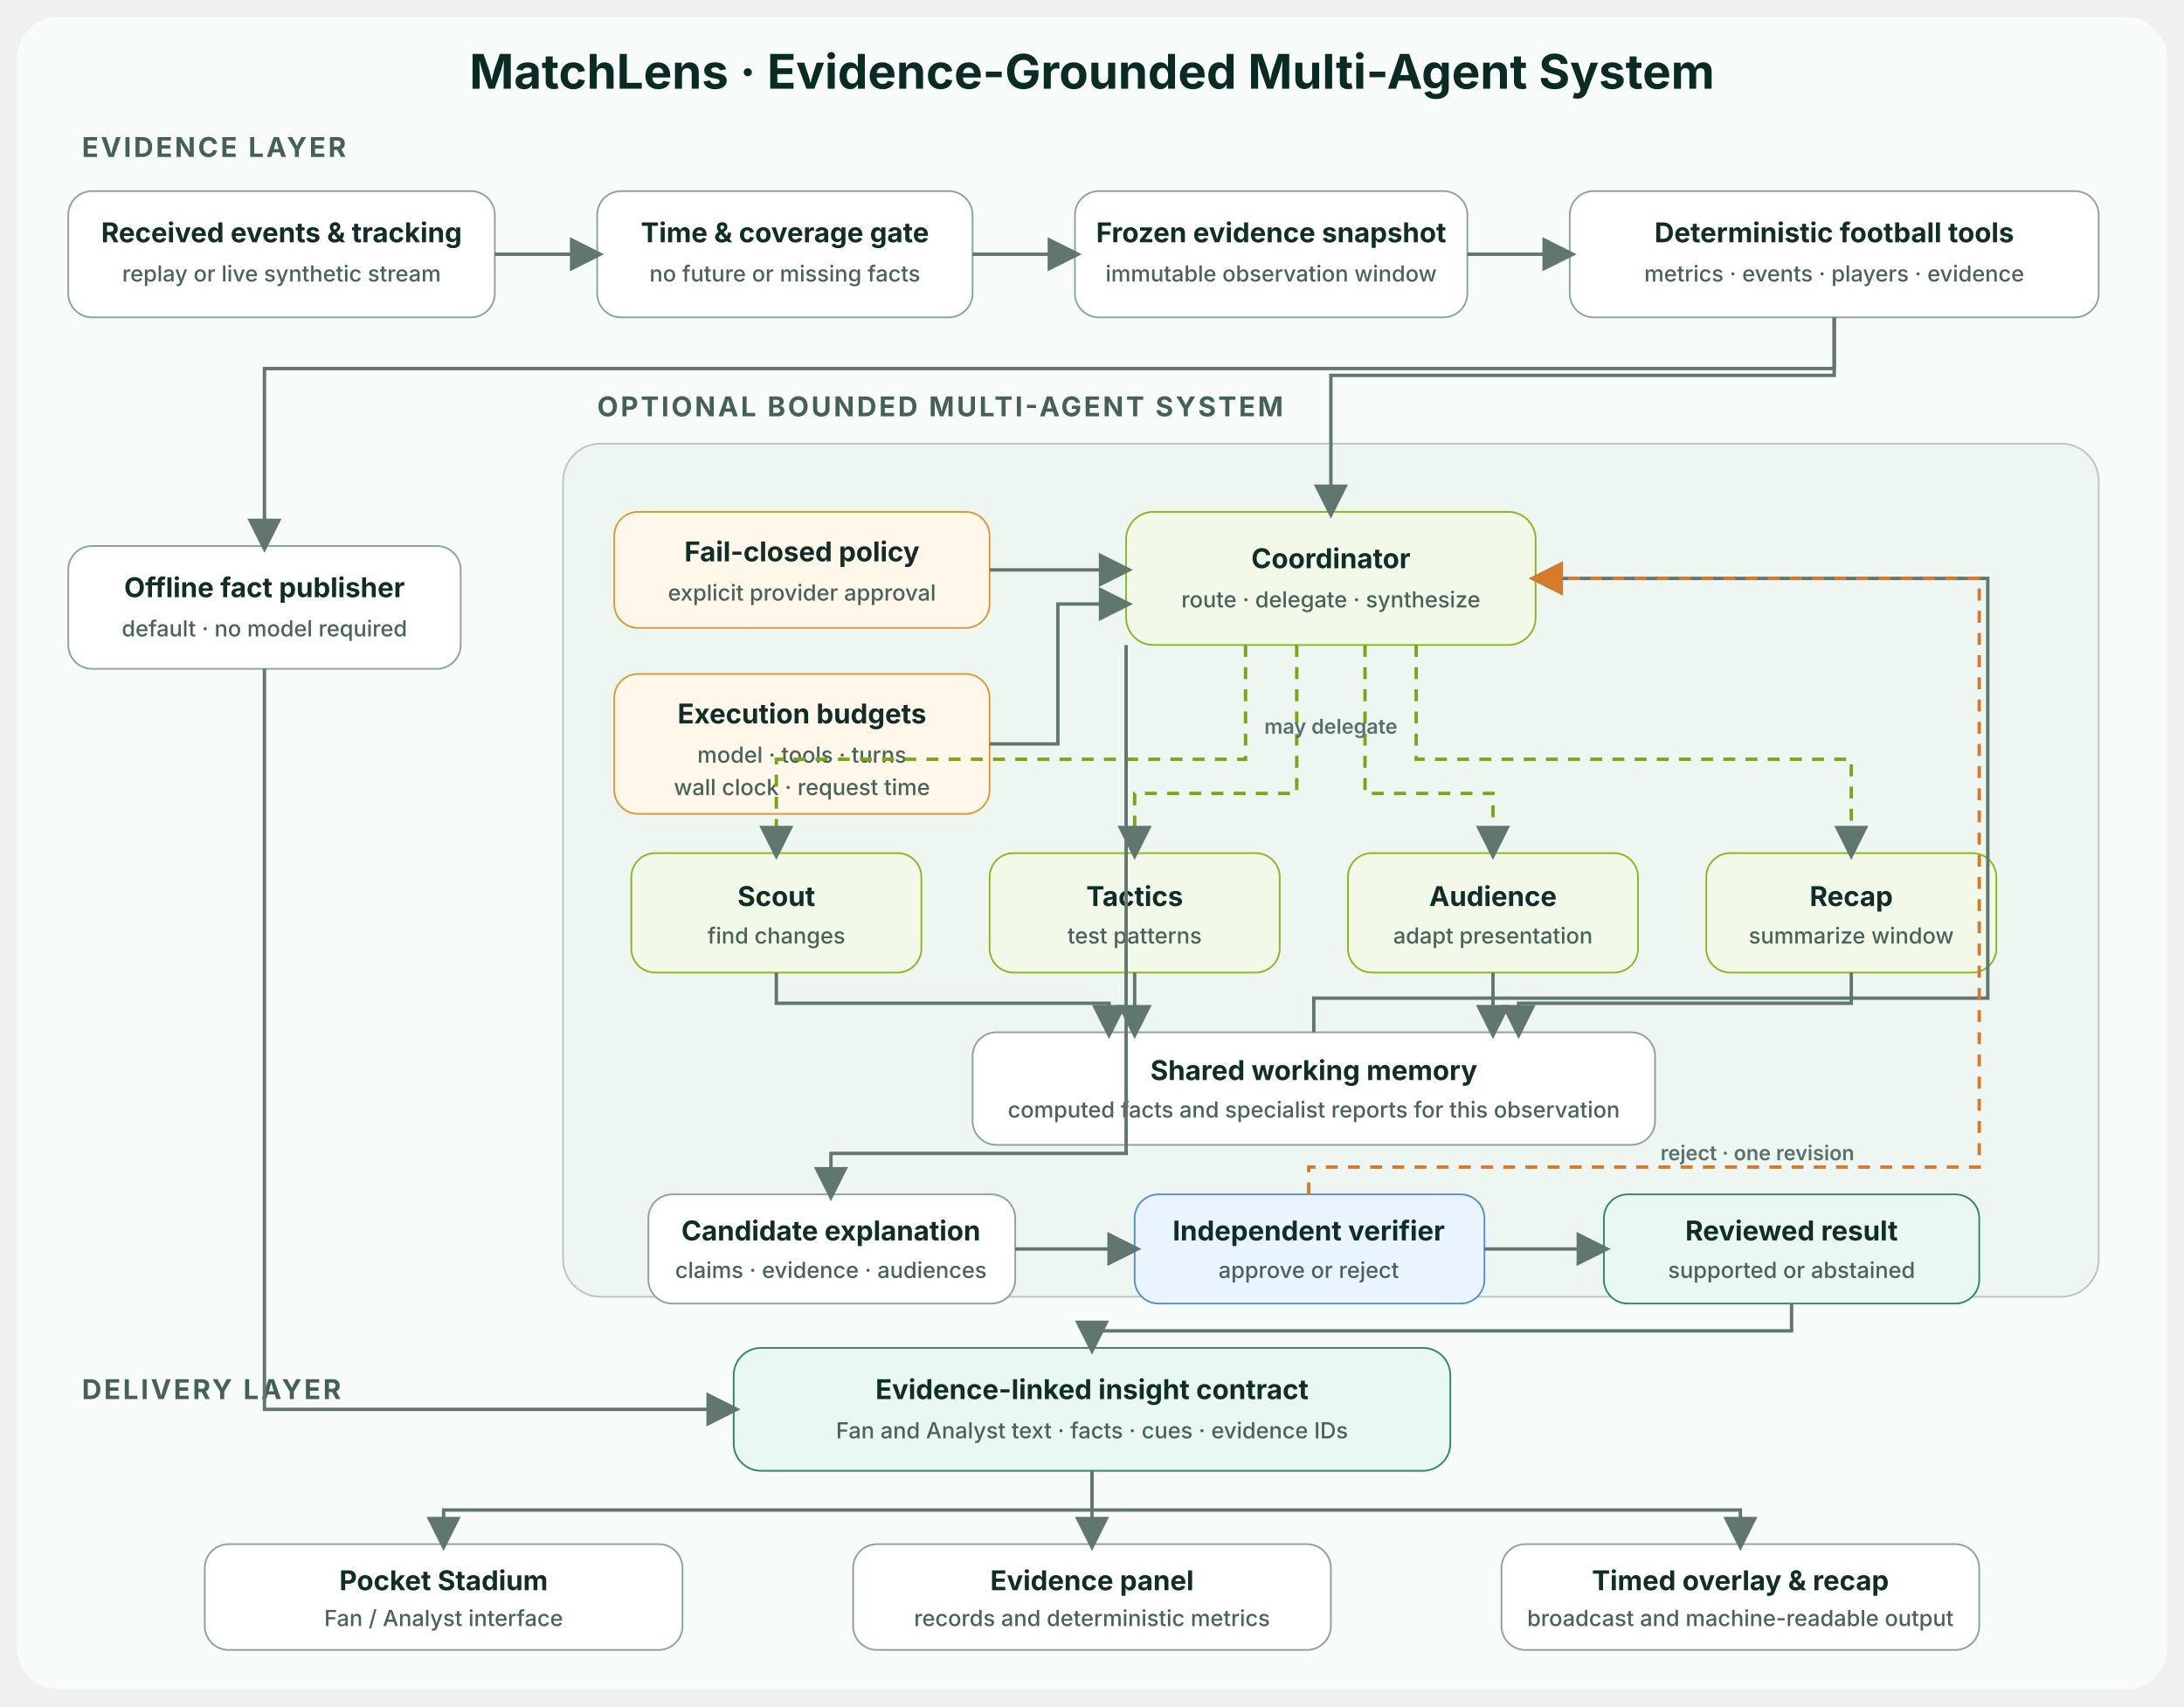
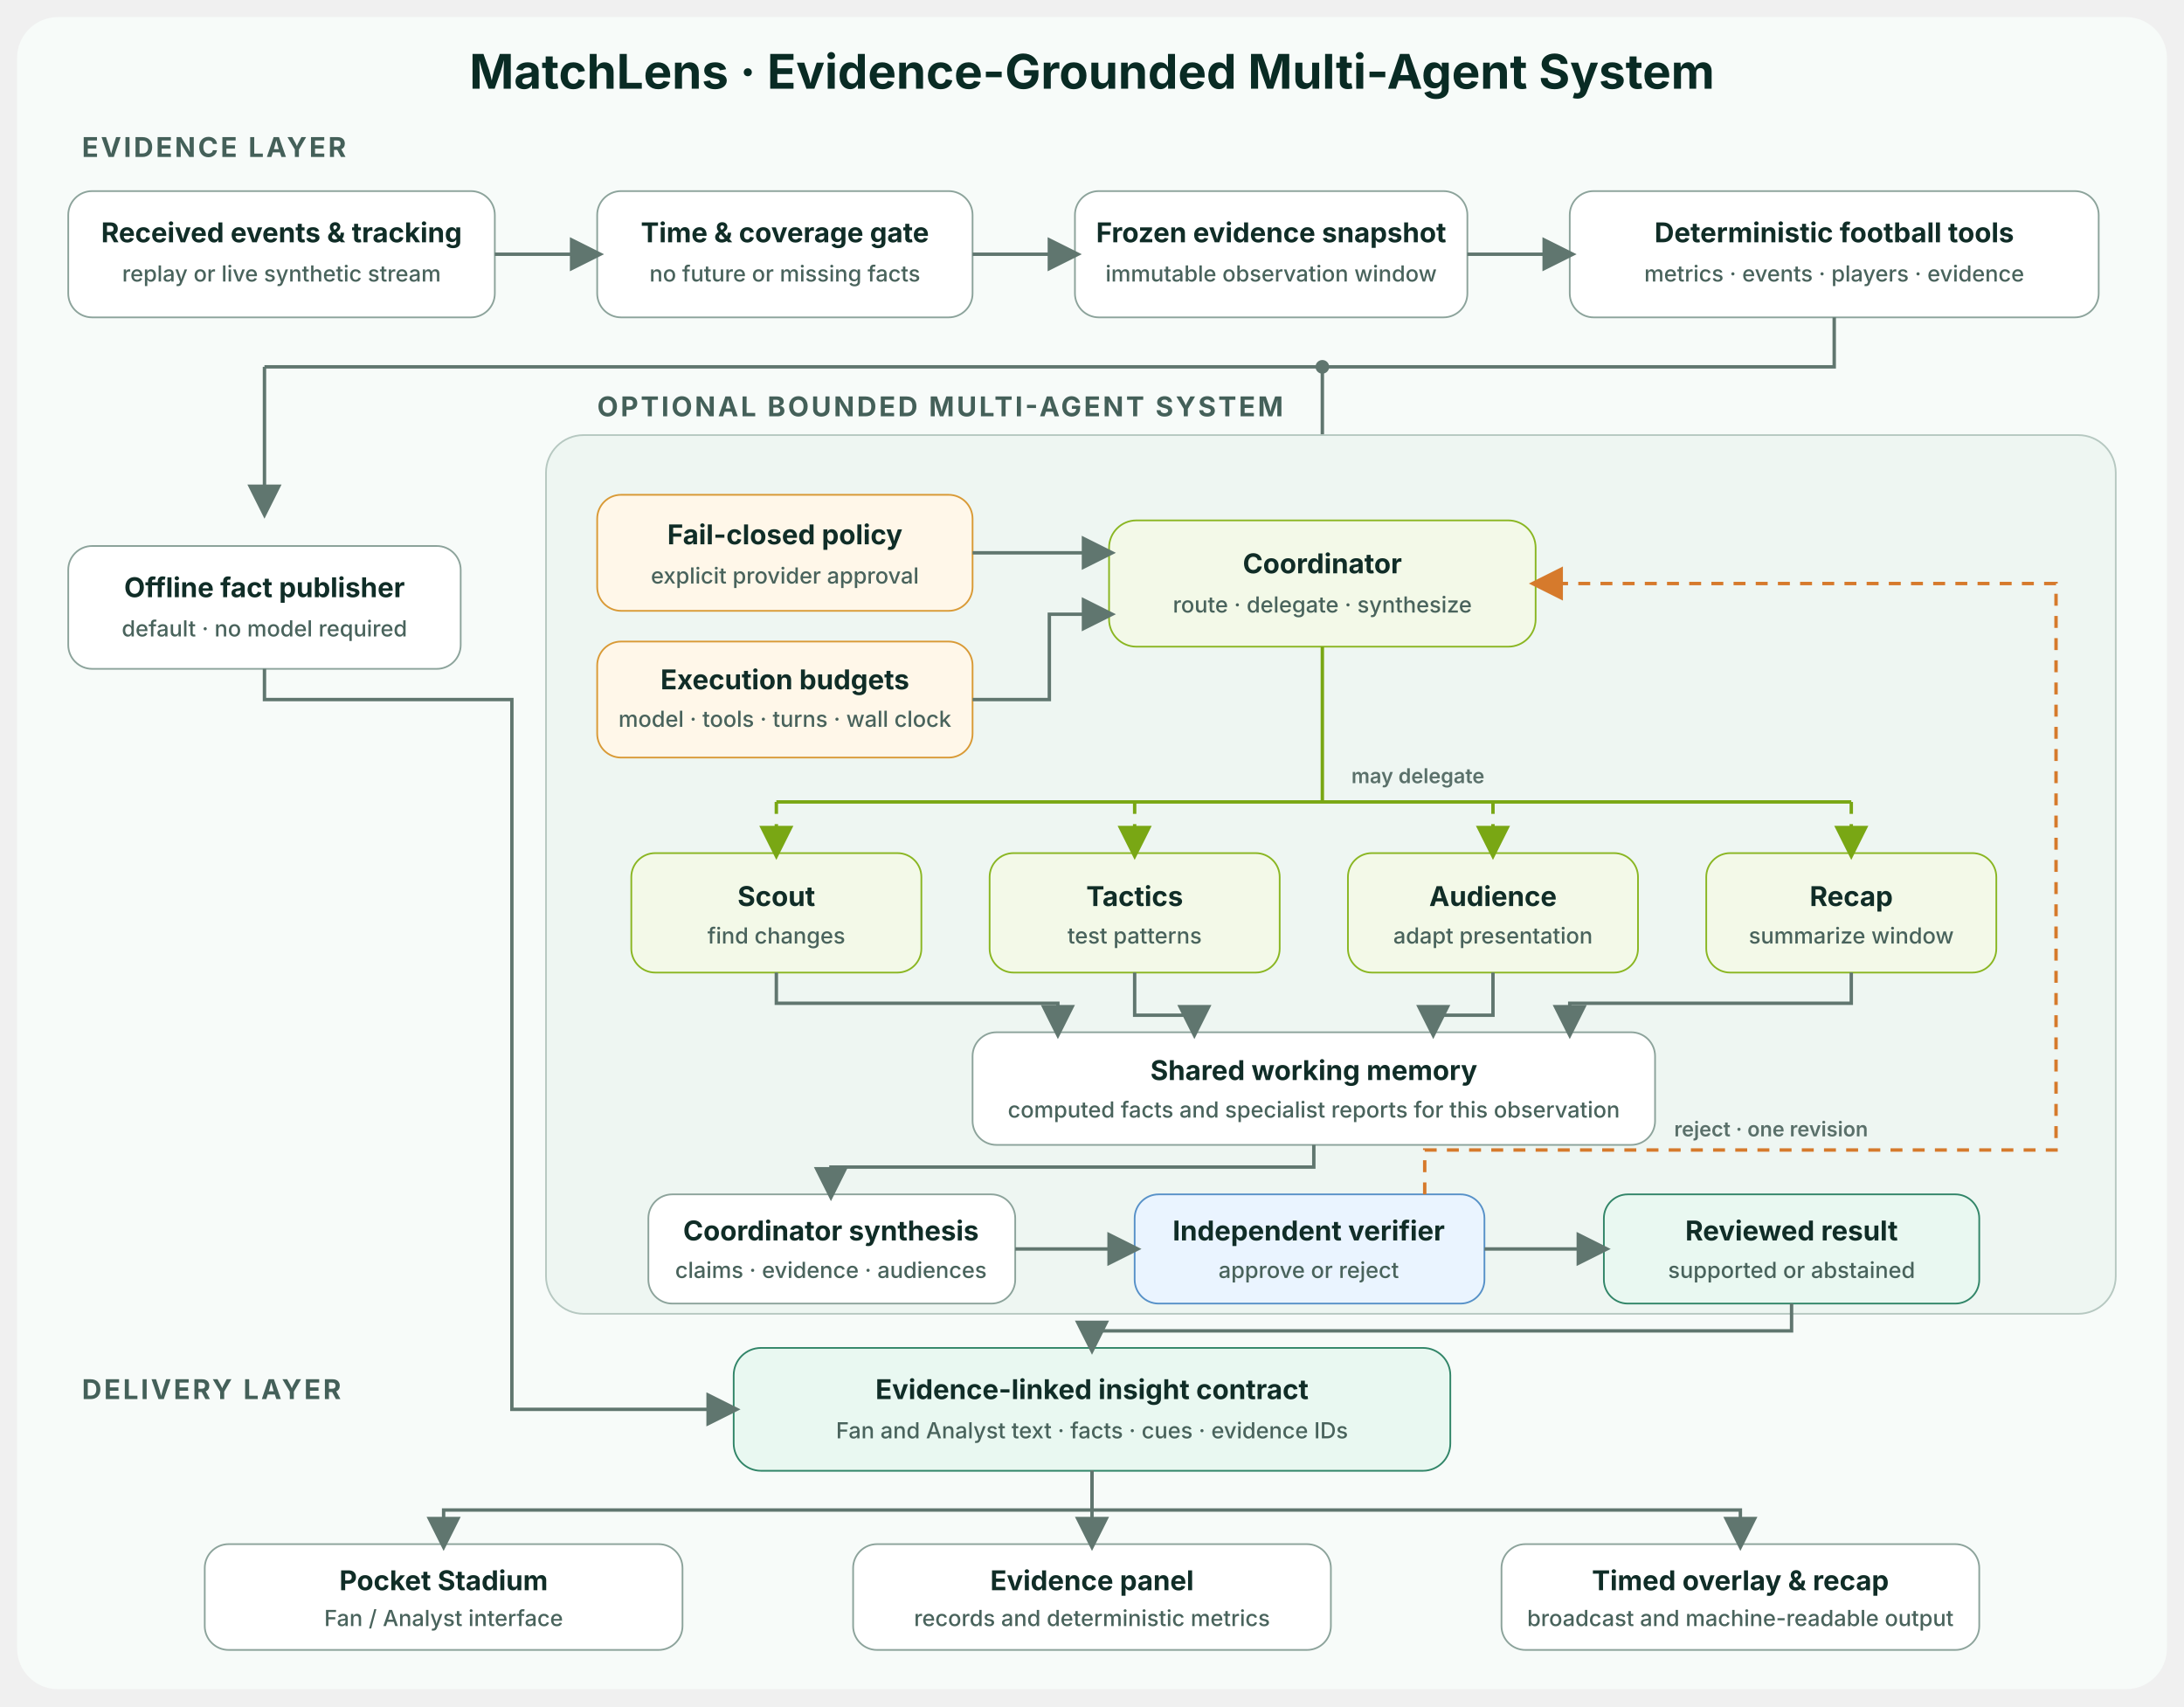
<svg xmlns="http://www.w3.org/2000/svg" width="1280" height="1000" viewBox="0 0 1280 1000" role="img" aria-labelledby="title desc">
  <defs>
    <marker id="arrow" markerWidth="10" markerHeight="10" refX="8" refY="5" orient="auto" markerUnits="strokeWidth">
      <path d="M0,0 L10,5 L0,10 Z" fill="#60766f" />
    </marker>
    <marker id="arrow-warn" markerWidth="10" markerHeight="10" refX="8" refY="5" orient="auto" markerUnits="strokeWidth">
      <path d="M0,0 L10,5 L0,10 Z" fill="#d67a2c" />
+     </marker>
+     <marker id="arrow-agent" markerWidth="10" markerHeight="10" refX="8" refY="5" orient="auto" markerUnits="strokeWidth">
+       <path d="M0,0 L10,5 L0,10 Z" fill="#79a714" />
    </marker>
    <style>
      .canvas { fill: #f7fbf9; }
      .frame { fill: #eef6f2; stroke: #b6c8c1; }
      .node { fill: #ffffff; stroke: #8ca39b; }
      .agent { fill: #f3f9e8; stroke: #8ab622; }
      .control { fill: #fff7e9; stroke: #d99a36; }
      .review { fill: #eaf4ff; stroke: #5791c8; }
      .output { fill: #e9f8f1; stroke: #318568; }
      .title { fill: #092b24; font: 700 28px Inter, ui-sans-serif, system-ui, sans-serif; }
      .section { fill: #446059; font: 700 16px Inter, ui-sans-serif, system-ui, sans-serif; letter-spacing: 1.4px; }
      .label { fill: #102d27; font: 700 16px Inter, ui-sans-serif, system-ui, sans-serif; }
      .small { fill: #49635c; font: 500 13px Inter, ui-sans-serif, system-ui, sans-serif; }
      .edge-label { fill: #5a706a; font: 600 12px Inter, ui-sans-serif, system-ui, sans-serif; }
      .line { fill: none; stroke: #60766f; stroke-width: 2; marker-end: url(#arrow); }
-       .delegate { fill: none; stroke: #79a714; stroke-width: 2; stroke-dasharray: 7 6; marker-end: url(#arrow); }
+       .branch { fill: none; stroke: #60766f; stroke-width: 2; }
+       .junction { fill: #60766f; }
+       .delegate-bus { fill: none; stroke: #79a714; stroke-width: 2; }
+       .delegate { fill: none; stroke: #79a714; stroke-width: 2; stroke-dasharray: 7 6; marker-end: url(#arrow-agent); }
      .reject { fill: none; stroke: #d67a2c; stroke-width: 2; stroke-dasharray: 7 6; marker-end: url(#arrow-warn); }
      @media (prefers-color-scheme: dark) {
        .canvas { fill: #0b1512; }
        .frame { fill: #12231e; stroke: #365049; }
        .node { fill: #14211e; stroke: #607a71; }
        .agent { fill: #1c2a15; stroke: #91b93c; }
        .control { fill: #2a2113; stroke: #c99039; }
        .review { fill: #122637; stroke: #5791c8; }
        .output { fill: #123126; stroke: #46a17f; }
        .title, .label { fill: #eef8f4; }
        .section, .small, .edge-label { fill: #abc0b9; }
-         .line { stroke: #809b92; }
+         .line, .branch { stroke: #809b92; }
+         .junction { fill: #809b92; }
      }
    </style>
  </defs>
  <rect class="canvas" x="10" y="10" width="1260" height="980" rx="24" />
  <text class="title" x="640" y="52" text-anchor="middle">MatchLens · Evidence-Grounded Multi-Agent System</text>
  <text class="section" x="48" y="92">EVIDENCE LAYER</text>
  <rect class="node" x="40" y="112" width="250" height="74" rx="14" />
  <text class="label" x="165" y="142" text-anchor="middle">Received events &amp; tracking</text>
  <text class="small" x="165" y="165" text-anchor="middle">replay or live synthetic stream</text>
  <rect class="node" x="350" y="112" width="220" height="74" rx="14" />
  <text class="label" x="460" y="142" text-anchor="middle">Time &amp; coverage gate</text>
  <text class="small" x="460" y="165" text-anchor="middle">no future or missing facts</text>
  <rect class="node" x="630" y="112" width="230" height="74" rx="14" />
  <text class="label" x="745" y="142" text-anchor="middle">Frozen evidence snapshot</text>
  <text class="small" x="745" y="165" text-anchor="middle">immutable observation window</text>
  <rect class="node" x="920" y="112" width="310" height="74" rx="14" />
  <text class="label" x="1075" y="142" text-anchor="middle">Deterministic football tools</text>
  <text class="small" x="1075" y="165" text-anchor="middle">metrics · events · players · evidence</text>
  <path class="line" d="M290 149 H350" />
  <path class="line" d="M570 149 H630" />
  <path class="line" d="M860 149 H920" />
+   <path class="branch" d="M1075 186 V215 H155" />
+   <circle class="junction" cx="775" cy="215" r="4" />
+   <path class="line" d="M155 215 V300" />
+   <path class="line" d="M775 215 V305" />
  <text class="section" x="350" y="244">OPTIONAL BOUNDED MULTI-AGENT SYSTEM</text>
-   <rect class="frame" x="330" y="260" width="900" height="500" rx="22" />
-   <rect class="control" x="360" y="300" width="220" height="68" rx="14" />
-   <text class="label" x="470" y="329" text-anchor="middle">Fail-closed policy</text>
-   <text class="small" x="470" y="352" text-anchor="middle">explicit provider approval</text>
-   <rect class="control" x="360" y="395" width="220" height="82" rx="14" />
-   <text class="label" x="470" y="424" text-anchor="middle">Execution budgets</text>
-   <text class="small" x="470" y="447" text-anchor="middle">model · tools · turns</text>
-   <text class="small" x="470" y="466" text-anchor="middle">wall clock · request time</text>
-   <rect class="agent" x="660" y="300" width="240" height="78" rx="16" />
-   <text class="label" x="780" y="333" text-anchor="middle">Coordinator</text>
-   <text class="small" x="780" y="356" text-anchor="middle">route · delegate · synthesize</text>
-   <path class="line" d="M580 334 H660" />
-   <path class="line" d="M580 436 H620 V354 H660" />
-   <path class="line" d="M1075 186 V220 H780 V300" />
+   <rect class="frame" x="320" y="255" width="920" height="515" rx="22" />
+   <rect class="control" x="350" y="290" width="220" height="68" rx="14" />
+   <text class="label" x="460" y="319" text-anchor="middle">Fail-closed policy</text>
+   <text class="small" x="460" y="342" text-anchor="middle">explicit provider approval</text>
+   <rect class="control" x="350" y="376" width="220" height="68" rx="14" />
+   <text class="label" x="460" y="404" text-anchor="middle">Execution budgets</text>
+   <text class="small" x="460" y="426" text-anchor="middle">model · tools · turns · wall clock</text>
+   <rect class="agent" x="650" y="305" width="250" height="74" rx="16" />
+   <text class="label" x="775" y="336" text-anchor="middle">Coordinator</text>
+   <text class="small" x="775" y="359" text-anchor="middle">route · delegate · synthesize</text>
+   <path class="line" d="M570 324 H650" />
+   <path class="line" d="M570 410 H615 V360 H650" />
  <rect class="agent" x="370" y="500" width="170" height="70" rx="14" />
  <text class="label" x="455" y="531" text-anchor="middle">Scout</text>
  <text class="small" x="455" y="553" text-anchor="middle">find changes</text>
  <rect class="agent" x="580" y="500" width="170" height="70" rx="14" />
  <text class="label" x="665" y="531" text-anchor="middle">Tactics</text>
  <text class="small" x="665" y="553" text-anchor="middle">test patterns</text>
  <rect class="agent" x="790" y="500" width="170" height="70" rx="14" />
  <text class="label" x="875" y="531" text-anchor="middle">Audience</text>
  <text class="small" x="875" y="553" text-anchor="middle">adapt presentation</text>
  <rect class="agent" x="1000" y="500" width="170" height="70" rx="14" />
  <text class="label" x="1085" y="531" text-anchor="middle">Recap</text>
  <text class="small" x="1085" y="553" text-anchor="middle">summarize window</text>
-   <path class="delegate" d="M730 378 V445 H455 V500" />
-   <path class="delegate" d="M760 378 V465 H665 V500" />
-   <path class="delegate" d="M800 378 V465 H875 V500" />
-   <path class="delegate" d="M830 378 V445 H1085 V500" />
-   <text class="edge-label" x="780" y="430" text-anchor="middle">may delegate</text>
+   <path class="delegate-bus" d="M775 379 V470 H455 M455 470 H1085" />
+   <path class="delegate" d="M455 470 V500" />
+   <path class="delegate" d="M665 470 V500" />
+   <path class="delegate" d="M875 470 V500" />
+   <path class="delegate" d="M1085 470 V500" />
+   <text class="edge-label" x="792" y="459">may delegate</text>
  <rect class="node" x="570" y="605" width="400" height="66" rx="14" />
  <text class="label" x="770" y="633" text-anchor="middle">Shared working memory</text>
  <text class="small" x="770" y="655" text-anchor="middle">computed facts and specialist reports for this observation</text>
-   <path class="line" d="M455 570 V588 H650 V605" />
-   <path class="line" d="M665 570 V605" />
-   <path class="line" d="M875 570 V605" />
-   <path class="line" d="M1085 570 V588 H890 V605" />
-   <path class="line" d="M770 605 V585 H1165 V339 H900" />
+   <path class="line" d="M455 570 V588 H620 V605" />
+   <path class="line" d="M665 570 V595 H700 V605" />
+   <path class="line" d="M875 570 V595 H840 V605" />
+   <path class="line" d="M1085 570 V588 H920 V605" />
  <rect class="node" x="380" y="700" width="215" height="64" rx="14" />
-   <text class="label" x="487" y="727" text-anchor="middle">Candidate explanation</text>
+   <text class="label" x="487" y="727" text-anchor="middle">Coordinator synthesis</text>
  <text class="small" x="487" y="749" text-anchor="middle">claims · evidence · audiences</text>
  <rect class="review" x="665" y="700" width="205" height="64" rx="14" />
  <text class="label" x="767" y="727" text-anchor="middle">Independent verifier</text>
  <text class="small" x="767" y="749" text-anchor="middle">approve or reject</text>
  <rect class="output" x="940" y="700" width="220" height="64" rx="14" />
  <text class="label" x="1050" y="727" text-anchor="middle">Reviewed result</text>
  <text class="small" x="1050" y="749" text-anchor="middle">supported or abstained</text>
-   <path class="line" d="M660 378 V676 H487 V700" />
+   <path class="line" d="M770 671 V684 H487 V700" />
  <path class="line" d="M595 732 H665" />
  <path class="line" d="M870 732 H940" />
-   <path class="reject" d="M767 700 V684 H1160 V339 H900" />
-   <text class="edge-label" x="1030" y="680" text-anchor="middle">reject · one revision</text>
+   <path class="reject" d="M835 700 V674 H1205 V342 H900" />
+   <text class="edge-label" x="1038" y="666" text-anchor="middle">reject · one revision</text>
  <rect class="node" x="40" y="320" width="230" height="72" rx="14" />
  <text class="label" x="155" y="350" text-anchor="middle">Offline fact publisher</text>
  <text class="small" x="155" y="373" text-anchor="middle">default · no model required</text>
-   <path class="line" d="M1075 186 V216 H155 V320" />
  <text class="section" x="48" y="820">DELIVERY LAYER</text>
  <rect class="output" x="430" y="790" width="420" height="72" rx="16" />
  <text class="label" x="640" y="820" text-anchor="middle">Evidence-linked insight contract</text>
  <text class="small" x="640" y="843" text-anchor="middle">Fan and Analyst text · facts · cues · evidence IDs</text>
-   <path class="line" d="M155 392 V826 H430" />
+   <path class="line" d="M155 392 V410 H300 V826 H430" />
  <path class="line" d="M1050 764 V780 H640 V790" />
  <rect class="node" x="120" y="905" width="280" height="62" rx="14" />
  <text class="label" x="260" y="932" text-anchor="middle">Pocket Stadium</text>
  <text class="small" x="260" y="953" text-anchor="middle">Fan / Analyst interface</text>
  <rect class="node" x="500" y="905" width="280" height="62" rx="14" />
  <text class="label" x="640" y="932" text-anchor="middle">Evidence panel</text>
  <text class="small" x="640" y="953" text-anchor="middle">records and deterministic metrics</text>
  <rect class="node" x="880" y="905" width="280" height="62" rx="14" />
  <text class="label" x="1020" y="932" text-anchor="middle">Timed overlay &amp; recap</text>
  <text class="small" x="1020" y="953" text-anchor="middle">broadcast and machine-readable output</text>
  <path class="line" d="M640 862 V885 H260 V905" />
  <path class="line" d="M640 862 V905" />
  <path class="line" d="M640 862 V885 H1020 V905" />
</svg>
